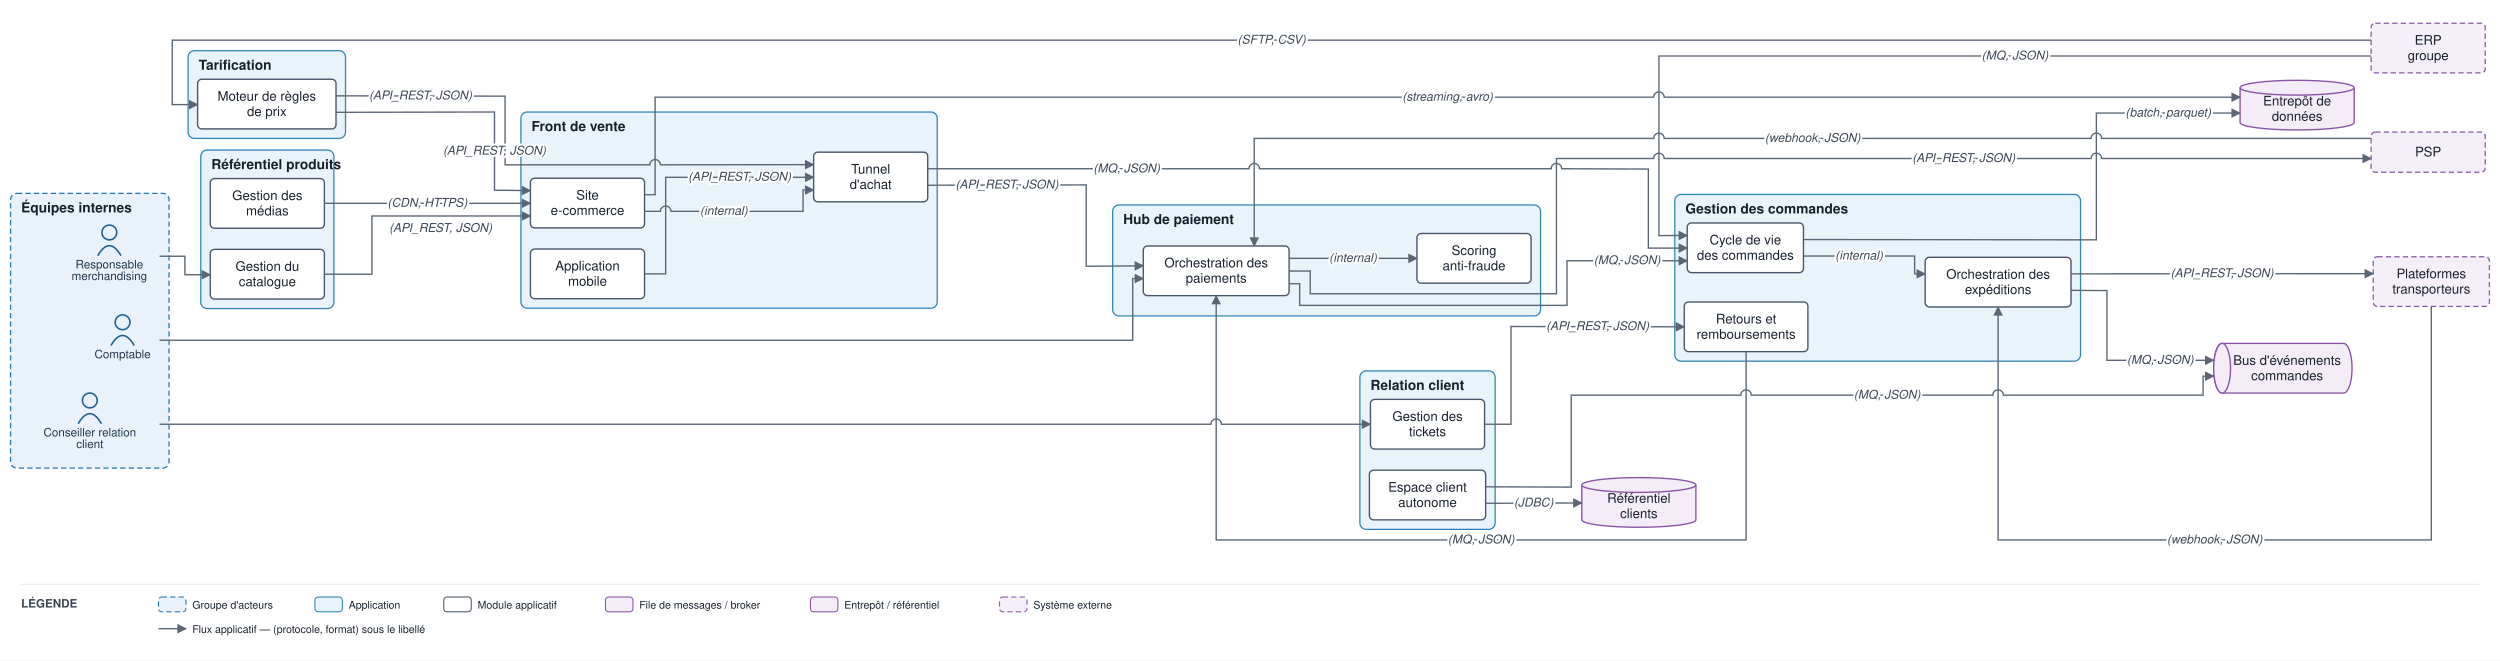
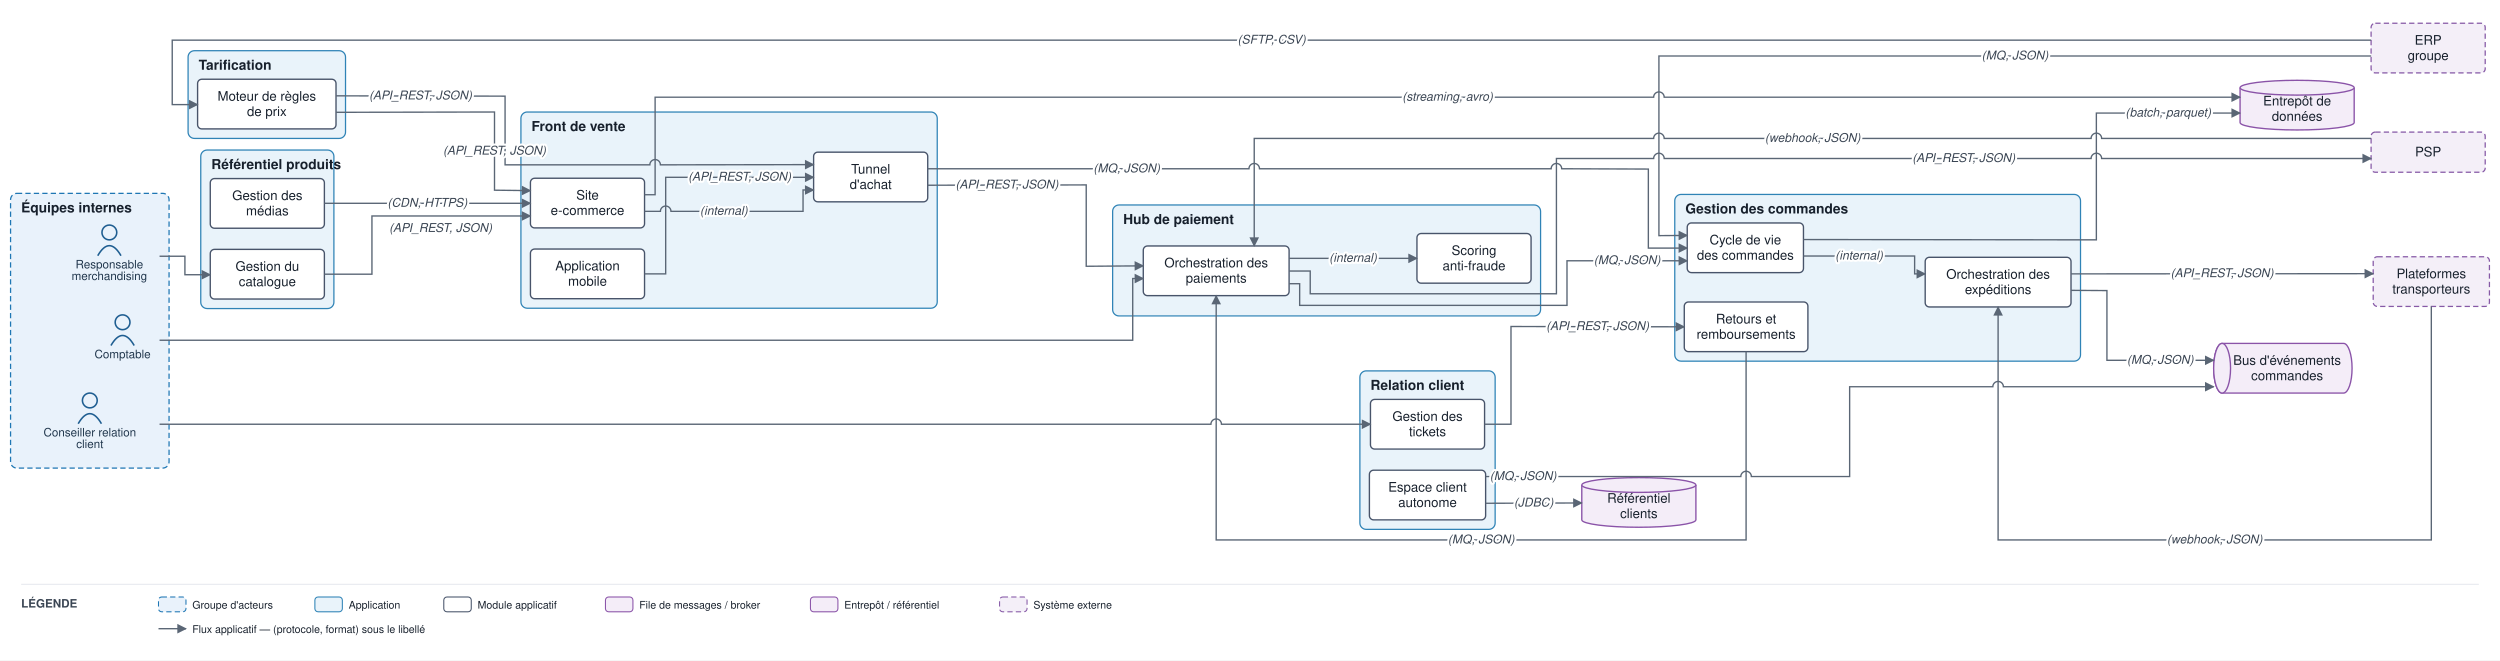
<svg xmlns="http://www.w3.org/2000/svg" viewBox="0 0 2366 625" font-family="Helvetica,Arial,sans-serif">
  <defs>
    <marker id="arr" viewBox="0 0 10 10" refX="9" refY="5" markerWidth="7" markerHeight="7" orient="auto-start-reverse">
      <path d="M0,0 L10,5 L0,10 z" fill="#5a6675" />
    </marker>
  </defs>
  <rect width="2366" height="625" fill="#ffffff" />
  <rect x="10" y="183" width="150" height="260" rx="6" fill="#e9f2fb" stroke="#1f77b4" stroke-width="1.2" stroke-dasharray="5 3" />
  <text x="20" y="201" font-size="13" font-weight="bold" fill="#17202c">Équipes internes</text>
  <rect x="493" y="106" width="394" height="185.7" rx="6" fill="#e9f3fa" stroke="#2f83b6" stroke-width="1.2" />
  <text x="503" y="124" font-size="13" font-weight="bold" fill="#17202c">Front de vente</text>
  <rect x="1585" y="184" width="384" height="157.8" rx="6" fill="#e9f3fa" stroke="#2f83b6" stroke-width="1.2" />
  <text x="1595" y="202" font-size="13" font-weight="bold" fill="#17202c">Gestion des commandes</text>
  <rect x="190" y="142" width="126" height="150" rx="6" fill="#e9f3fa" stroke="#2f83b6" stroke-width="1.2" />
  <text x="200" y="160" font-size="13" font-weight="bold" fill="#17202c">Référentiel produits</text>
  <rect x="178" y="48" width="149" height="83" rx="6" fill="#e9f3fa" stroke="#2f83b6" stroke-width="1.2" />
  <text x="188" y="66" font-size="13" font-weight="bold" fill="#17202c">Tarification</text>
  <rect x="1053" y="194" width="405" height="105" rx="6" fill="#e9f3fa" stroke="#2f83b6" stroke-width="1.2" />
  <text x="1063" y="212" font-size="13" font-weight="bold" fill="#17202c">Hub de paiement</text>
  <rect x="1287" y="351" width="128" height="150" rx="6" fill="#e9f3fa" stroke="#2f83b6" stroke-width="1.2" />
  <text x="1297" y="369" font-size="13" font-weight="bold" fill="#17202c">Relation client</text>
  <circle cx="103.5" cy="220" r="7" fill="none" stroke="#1f5e91" stroke-width="1.5" />
  <path d="M 92.5 242 q 11 -19 22 0" fill="none" stroke="#1f5e91" stroke-width="1.5" />
  <text x="103.5" y="254" font-size="11" text-anchor="middle" fill="#20364c">Responsable</text>
  <text x="103.5" y="265" font-size="11" text-anchor="middle" fill="#20364c">merchandising</text>
  <circle cx="85" cy="379" r="7" fill="none" stroke="#1f5e91" stroke-width="1.5" />
  <path d="M 74 401 q 11 -19 22 0" fill="none" stroke="#1f5e91" stroke-width="1.5" />
  <text x="85" y="413" font-size="11" text-anchor="middle" fill="#20364c">Conseiller relation</text>
  <text x="85" y="424" font-size="11" text-anchor="middle" fill="#20364c">client</text>
  <circle cx="116" cy="305" r="7" fill="none" stroke="#1f5e91" stroke-width="1.5" />
  <path d="M 105 327 q 11 -19 22 0" fill="none" stroke="#1f5e91" stroke-width="1.5" />
  <text x="116" y="339" font-size="11" text-anchor="middle" fill="#20364c">Comptable</text>
  <rect x="502" y="168.7" width="108" height="47" rx="4" fill="#ffffff" stroke="#48546a" stroke-width="1.3" />
  <text x="556" y="188.9" font-size="12.5" text-anchor="middle" fill="#17202c">Site</text>
  <text x="556" y="203.4" font-size="12.5" text-anchor="middle" fill="#17202c">e-commerce</text>
  <rect x="502" y="235.7" width="108" height="47" rx="4" fill="#ffffff" stroke="#48546a" stroke-width="1.3" />
  <text x="556" y="255.9" font-size="12.5" text-anchor="middle" fill="#17202c">Application</text>
  <text x="556" y="270.4" font-size="12.5" text-anchor="middle" fill="#17202c">mobile</text>
  <rect x="770" y="144" width="108" height="47" rx="4" fill="#ffffff" stroke="#48546a" stroke-width="1.3" />
  <text x="824" y="164.3" font-size="12.5" text-anchor="middle" fill="#17202c">Tunnel</text>
  <text x="824" y="178.8" font-size="12.5" text-anchor="middle" fill="#17202c">d'achat</text>
  <rect x="1596.8" y="211" width="110" height="47" rx="4" fill="#ffffff" stroke="#48546a" stroke-width="1.3" />
  <text x="1651.8" y="231.3" font-size="12.5" text-anchor="middle" fill="#17202c">Cycle de vie</text>
  <text x="1651.8" y="245.8" font-size="12.5" text-anchor="middle" fill="#17202c">des commandes</text>
  <rect x="1822" y="243.5" width="138" height="47" rx="4" fill="#ffffff" stroke="#48546a" stroke-width="1.3" />
  <text x="1891" y="263.8" font-size="12.5" text-anchor="middle" fill="#17202c">Orchestration des</text>
  <text x="1891" y="278.3" font-size="12.5" text-anchor="middle" fill="#17202c">expéditions</text>
  <rect x="1594" y="285.8" width="117" height="47" rx="4" fill="#ffffff" stroke="#48546a" stroke-width="1.3" />
  <text x="1652.5" y="306.1" font-size="12.5" text-anchor="middle" fill="#17202c">Retours et</text>
  <text x="1652.5" y="320.6" font-size="12.5" text-anchor="middle" fill="#17202c">remboursements</text>
  <rect x="199" y="236" width="108" height="47" rx="4" fill="#ffffff" stroke="#48546a" stroke-width="1.3" />
  <text x="253" y="256.3" font-size="12.5" text-anchor="middle" fill="#17202c">Gestion du</text>
  <text x="253" y="270.8" font-size="12.5" text-anchor="middle" fill="#17202c">catalogue</text>
  <rect x="199" y="169" width="108" height="47" rx="4" fill="#ffffff" stroke="#48546a" stroke-width="1.3" />
  <text x="253" y="189.3" font-size="12.5" text-anchor="middle" fill="#17202c">Gestion des</text>
  <text x="253" y="203.8" font-size="12.5" text-anchor="middle" fill="#17202c">médias</text>
  <rect x="187" y="75" width="131" height="47" rx="4" fill="#ffffff" stroke="#48546a" stroke-width="1.3" />
  <text x="252.5" y="95.3" font-size="12.5" text-anchor="middle" fill="#17202c">Moteur de règles</text>
  <text x="252.5" y="109.8" font-size="12.5" text-anchor="middle" fill="#17202c">de prix</text>
  <rect x="1082" y="232.8" width="138" height="47" rx="4" fill="#ffffff" stroke="#48546a" stroke-width="1.3" />
  <text x="1151" y="253" font-size="12.5" text-anchor="middle" fill="#17202c">Orchestration des</text>
  <text x="1151" y="267.5" font-size="12.5" text-anchor="middle" fill="#17202c">paiements</text>
  <rect x="1341" y="221" width="108" height="47" rx="4" fill="#ffffff" stroke="#48546a" stroke-width="1.3" />
  <text x="1395" y="241.3" font-size="12.5" text-anchor="middle" fill="#17202c">Scoring</text>
  <text x="1395" y="255.8" font-size="12.5" text-anchor="middle" fill="#17202c">anti-fraude</text>
  <rect x="1297" y="378" width="108" height="47" rx="4" fill="#ffffff" stroke="#48546a" stroke-width="1.3" />
  <text x="1351" y="398.3" font-size="12.5" text-anchor="middle" fill="#17202c">Gestion des</text>
  <text x="1351" y="412.8" font-size="12.5" text-anchor="middle" fill="#17202c">tickets</text>
  <rect x="1296" y="445" width="110" height="47" rx="4" fill="#ffffff" stroke="#48546a" stroke-width="1.3" />
  <text x="1351" y="465.3" font-size="12.5" text-anchor="middle" fill="#17202c">Espace client</text>
  <text x="1351" y="479.8" font-size="12.5" text-anchor="middle" fill="#17202c">autonome</text>
  <path d="M 2103 325 h 115 a 8 23.5 0 0 1 0 47 h -115 a 8 23.5 0 0 1 0 -47" fill="#f4edf8" stroke="#8a53a8" stroke-width="1.3" />
  <ellipse cx="2103" cy="348.5" rx="8" ry="23.5" fill="#f4edf8" stroke="#8a53a8" stroke-width="1.3" />
  <text x="2164.5" y="345.3" font-size="12.5" text-anchor="middle" fill="#17202c">Bus d'événements</text>
  <text x="2164.5" y="359.8" font-size="12.5" text-anchor="middle" fill="#17202c">commandes</text>
  <path d="M 2120 83 v 33 a 54 7 0 0 0 108 0 v -33" fill="#f4edf8" stroke="#8a53a8" stroke-width="1.3" />
  <ellipse cx="2174" cy="83" rx="54" ry="7" fill="#f4edf8" stroke="#8a53a8" stroke-width="1.3" />
  <text x="2174" y="99.8" font-size="12.5" text-anchor="middle" fill="#17202c">Entrepôt de</text>
  <text x="2174" y="114.3" font-size="12.5" text-anchor="middle" fill="#17202c">données</text>
  <path d="M 1497 459 v 33 a 54 7 0 0 0 108 0 v -33" fill="#f4edf8" stroke="#8a53a8" stroke-width="1.3" />
  <ellipse cx="1551" cy="459" rx="54" ry="7" fill="#f4edf8" stroke="#8a53a8" stroke-width="1.3" />
  <text x="1551" y="475.8" font-size="12.5" text-anchor="middle" fill="#17202c">Référentiel</text>
  <text x="1551" y="490.3" font-size="12.5" text-anchor="middle" fill="#17202c">clients</text>
  <rect x="2244" y="125" width="108" height="38" rx="4" fill="#f4eff8" stroke="#8659a6" stroke-width="1.2" stroke-dasharray="5 3" />
  <text x="2298" y="148" font-size="12.5" text-anchor="middle" fill="#17202c">PSP</text>
  <rect x="2246" y="243" width="110" height="47" rx="4" fill="#f4eff8" stroke="#8659a6" stroke-width="1.2" stroke-dasharray="5 3" />
  <text x="2301" y="263.3" font-size="12.5" text-anchor="middle" fill="#17202c">Plateformes</text>
  <text x="2301" y="277.8" font-size="12.5" text-anchor="middle" fill="#17202c">transporteurs</text>
  <rect x="2244" y="22" width="108" height="47" rx="4" fill="#f4eff8" stroke="#8659a6" stroke-width="1.2" stroke-dasharray="5 3" />
  <text x="2298" y="42.3" font-size="12.5" text-anchor="middle" fill="#17202c">ERP</text>
  <text x="2298" y="56.8" font-size="12.5" text-anchor="middle" fill="#17202c">groupe</text>
  <path d="M 151 242.5 L 175 242.5 L 175 260 L 199 260" fill="none" stroke="#5a6675" stroke-width="1.3" marker-end="url(#arr)" />
  <path d="M 307 259.5 L 352 259.5 L 352 204.4 L 502 204.4" fill="none" stroke="#5a6675" stroke-width="1.3" marker-end="url(#arr)" />
  <path d="M 307 192.4 L 502 192.4" fill="none" stroke="#5a6675" stroke-width="1.3" marker-end="url(#arr)" />
  <path d="M 318 106.3 L 468 106 L 468 180 L 502 180.4" fill="none" stroke="#5a6675" stroke-width="1.3" marker-end="url(#arr)" />
  <path d="M 318 90.7 L 478 91 L 478 156 L 615 156 A 5 5 0 0 1 625 156 L 770 155.8" fill="none" stroke="#5a6675" stroke-width="1.3" marker-end="url(#arr)" />
  <path d="M 2244 38 L 163 38 L 163 99 L 187 99" fill="none" stroke="#5a6675" stroke-width="1.3" marker-end="url(#arr)" />
  <path d="M 610 200 L 625 200 A 5 5 0 0 1 635 200 L 760 200 L 760 179.8 L 770 179.8" fill="none" stroke="#5a6675" stroke-width="1.3" marker-end="url(#arr)" />
  <path d="M 610 259.2 L 630 259.2 L 630 167.8 L 770 167.8" fill="none" stroke="#5a6675" stroke-width="1.3" marker-end="url(#arr)" />
  <path d="M 878 159.7 L 1182 159.7 A 5 5 0 0 1 1192 159.7 L 1468 159.7 A 5 5 0 0 1 1478 159.7 L 1560 160 L 1560 234.8 L 1596.8 234.8" fill="none" stroke="#5a6675" stroke-width="1.3" marker-end="url(#arr)" />
  <path d="M 878 175.3 L 1028 175 L 1028 252 L 1082 251.6" fill="none" stroke="#5a6675" stroke-width="1.3" marker-end="url(#arr)" />
  <path d="M 1220 244.5 L 1341 244.5" fill="none" stroke="#5a6675" stroke-width="1.3" marker-end="url(#arr)" />
  <path d="M 1220 256.5 L 1240 256.5 L 1240 278 L 1473 278 L 1473 150 L 1565 150 A 5 5 0 0 1 1575 150 L 1979 150 A 5 5 0 0 1 1989 150 L 2244 150" fill="none" stroke="#5a6675" stroke-width="1.3" marker-end="url(#arr)" />
  <path d="M 2244 131 L 1989 131 A 5 5 0 0 0 1979 131 L 1575 131 A 5 5 0 0 0 1565 131 L 1187 131 L 1187 232.8" fill="none" stroke="#5a6675" stroke-width="1.3" marker-end="url(#arr)" />
  <path d="M 1220 268.5 L 1230 268.5 L 1230 289 L 1483 289 L 1483 246.8 L 1596.8 246.8" fill="none" stroke="#5a6675" stroke-width="1.3" marker-end="url(#arr)" />
  <path d="M 1706.8 242.3 L 1812 242.3 L 1812 259.2 L 1822 259.2" fill="none" stroke="#5a6675" stroke-width="1.3" marker-end="url(#arr)" />
  <path d="M 1960 259.2 L 2246 259" fill="none" stroke="#5a6675" stroke-width="1.3" marker-end="url(#arr)" />
  <path d="M 2301 290 L 2301 511 L 1891 511 L 1891 290.5" fill="none" stroke="#5a6675" stroke-width="1.3" marker-end="url(#arr)" />
  <path d="M 1960 274.8 L 1994 275 L 1994 341 L 2095 341" fill="none" stroke="#5a6675" stroke-width="1.3" marker-end="url(#arr)" />
-   <path d="M 1406 460.7 L 1487 461 L 1487 374 L 1647.5 374 A 5 5 0 0 1 1657.5 374 L 1886 374 A 5 5 0 0 1 1896 374 L 2085 374 L 2085 356 L 2095 356" fill="none" stroke="#5a6675" stroke-width="1.3" marker-end="url(#arr)" />
+   <path d="M 1406 451 L 1647.5 451 A 5 5 0 0 1 1657.5 451 L 1750.5 451 L 1750.5 366 L 1886 366 A 5 5 0 0 1 1896 366 L 2095 366" fill="none" stroke="#5a6675" stroke-width="1.3" marker-end="url(#arr)" />
  <path d="M 151 401.5 L 1146 401.5 A 5 5 0 0 1 1156 401.5 L 1297 401.5" fill="none" stroke="#5a6675" stroke-width="1.3" marker-end="url(#arr)" />
  <path d="M 1405 401.5 L 1430 401.5 L 1430 309 L 1594 309.3" fill="none" stroke="#5a6675" stroke-width="1.3" marker-end="url(#arr)" />
  <path d="M 1652.5 332.8 L 1652.5 511 L 1151 511 L 1151 279.8" fill="none" stroke="#5a6675" stroke-width="1.3" marker-end="url(#arr)" />
  <path d="M 1406 476.3 L 1497 476" fill="none" stroke="#5a6675" stroke-width="1.3" marker-end="url(#arr)" />
  <path d="M 1706.8 226.7 L 1984 227 L 1984 107 L 2120 107" fill="none" stroke="#5a6675" stroke-width="1.3" marker-end="url(#arr)" />
  <path d="M 610 184.3 L 620 184.3 L 620 92 L 1565 92 A 5 5 0 0 1 1575 92 L 2120 92" fill="none" stroke="#5a6675" stroke-width="1.3" marker-end="url(#arr)" />
  <path d="M 151 322 L 1072 322 L 1072 263.6 L 1082 263.6" fill="none" stroke="#5a6675" stroke-width="1.3" marker-end="url(#arr)" />
  <path d="M 2244 53 L 1570 53 L 1570 223 L 1596.8 222.8" fill="none" stroke="#5a6675" stroke-width="1.3" marker-end="url(#arr)" />
  <text x="417" y="219.5" font-size="11.5" text-anchor="middle" fill="#3a4553" font-style="italic" stroke="#ffffff" stroke-width="4" paint-order="stroke" stroke-linejoin="round">(API_REST, JSON)</text>
  <text x="404.5" y="195.7" font-size="11.5" text-anchor="middle" fill="#3a4553" font-style="italic" stroke="#ffffff" stroke-width="4" paint-order="stroke" stroke-linejoin="round">(CDN, HTTPS)</text>
  <text x="468" y="146.3" font-size="11.5" text-anchor="middle" fill="#3a4553" font-style="italic" stroke="#ffffff" stroke-width="4" paint-order="stroke" stroke-linejoin="round">(API_REST, JSON)</text>
  <text x="398" y="94.1" font-size="11.5" text-anchor="middle" fill="#3a4553" font-style="italic" stroke="#ffffff" stroke-width="4" paint-order="stroke" stroke-linejoin="round">(API_REST, JSON)</text>
  <text x="1203.5" y="41.3" font-size="11.5" text-anchor="middle" fill="#3a4553" font-style="italic" stroke="#ffffff" stroke-width="4" paint-order="stroke" stroke-linejoin="round">(SFTP, CSV)</text>
  <text x="685" y="203.3" font-size="11.5" text-anchor="middle" fill="#3a4553" font-style="italic" stroke="#ffffff" stroke-width="4" paint-order="stroke" stroke-linejoin="round">(internal)</text>
  <text x="700" y="171" font-size="11.5" text-anchor="middle" fill="#3a4553" font-style="italic" stroke="#ffffff" stroke-width="4" paint-order="stroke" stroke-linejoin="round">(API_REST, JSON)</text>
  <text x="1066.3" y="163.1" font-size="11.5" text-anchor="middle" fill="#3a4553" font-style="italic" stroke="#ffffff" stroke-width="4" paint-order="stroke" stroke-linejoin="round">(MQ, JSON)</text>
  <text x="953" y="178.4" font-size="11.5" text-anchor="middle" fill="#3a4553" font-style="italic" stroke="#ffffff" stroke-width="4" paint-order="stroke" stroke-linejoin="round">(API_REST, JSON)</text>
  <text x="1280.5" y="247.8" font-size="11.5" text-anchor="middle" fill="#3a4553" font-style="italic" stroke="#ffffff" stroke-width="4" paint-order="stroke" stroke-linejoin="round">(internal)</text>
  <text x="1858.5" y="153.3" font-size="11.5" text-anchor="middle" fill="#3a4553" font-style="italic" stroke="#ffffff" stroke-width="4" paint-order="stroke" stroke-linejoin="round">(API_REST, JSON)</text>
  <text x="1715.5" y="134.3" font-size="11.5" text-anchor="middle" fill="#3a4553" font-style="italic" stroke="#ffffff" stroke-width="4" paint-order="stroke" stroke-linejoin="round">(webhook, JSON)</text>
  <text x="1539.9" y="250" font-size="11.5" text-anchor="middle" fill="#3a4553" font-style="italic" stroke="#ffffff" stroke-width="4" paint-order="stroke" stroke-linejoin="round">(MQ, JSON)</text>
  <text x="1759.4" y="245.6" font-size="11.5" text-anchor="middle" fill="#3a4553" font-style="italic" stroke="#ffffff" stroke-width="4" paint-order="stroke" stroke-linejoin="round">(internal)</text>
  <text x="2103" y="262.3" font-size="11.5" text-anchor="middle" fill="#3a4553" font-style="italic" stroke="#ffffff" stroke-width="4" paint-order="stroke" stroke-linejoin="round">(API_REST, JSON)</text>
  <text x="2096" y="514.3" font-size="11.5" text-anchor="middle" fill="#3a4553" font-style="italic" stroke="#ffffff" stroke-width="4" paint-order="stroke" stroke-linejoin="round">(webhook, JSON)</text>
  <text x="2044.5" y="344.3" font-size="11.5" text-anchor="middle" fill="#3a4553" font-style="italic" stroke="#ffffff" stroke-width="4" paint-order="stroke" stroke-linejoin="round">(MQ, JSON)</text>
-   <text x="1786" y="377.3" font-size="11.5" text-anchor="middle" fill="#3a4553" font-style="italic" stroke="#ffffff" stroke-width="4" paint-order="stroke" stroke-linejoin="round">(MQ, JSON)</text>
+   <text x="1441.5" y="454.3" font-size="11.5" text-anchor="middle" fill="#3a4553" font-style="italic" stroke="#ffffff" stroke-width="4" paint-order="stroke" stroke-linejoin="round">(MQ, JSON)</text>
  <text x="1512" y="312.4" font-size="11.5" text-anchor="middle" fill="#3a4553" font-style="italic" stroke="#ffffff" stroke-width="4" paint-order="stroke" stroke-linejoin="round">(API_REST, JSON)</text>
  <text x="1401.8" y="514.3" font-size="11.5" text-anchor="middle" fill="#3a4553" font-style="italic" stroke="#ffffff" stroke-width="4" paint-order="stroke" stroke-linejoin="round">(MQ, JSON)</text>
  <text x="1451.5" y="479.4" font-size="11.5" text-anchor="middle" fill="#3a4553" font-style="italic" stroke="#ffffff" stroke-width="4" paint-order="stroke" stroke-linejoin="round">(JDBC)</text>
  <text x="2052" y="110.3" font-size="11.5" text-anchor="middle" fill="#3a4553" font-style="italic" stroke="#ffffff" stroke-width="4" paint-order="stroke" stroke-linejoin="round">(batch, parquet)</text>
  <text x="1370" y="95.3" font-size="11.5" text-anchor="middle" fill="#3a4553" font-style="italic" stroke="#ffffff" stroke-width="4" paint-order="stroke" stroke-linejoin="round">(streaming, avro)</text>
  <text x="1907" y="56.3" font-size="11.5" text-anchor="middle" fill="#3a4553" font-style="italic" stroke="#ffffff" stroke-width="4" paint-order="stroke" stroke-linejoin="round">(MQ, JSON)</text>
  <line x1="20" y1="553" x2="2346" y2="553" stroke="#e6e9ee" stroke-width="1" />
  <text x="20" y="575" font-size="11" font-weight="bold" fill="#3a4553">LÉGENDE</text>
  <rect x="150" y="565" width="26" height="14" rx="3" fill="#e9f2fb" stroke="#1f77b4" stroke-dasharray="5 3" />
  <text x="182" y="576" font-size="10" fill="#17202c">Groupe d'acteurs</text>
  <rect x="298" y="565" width="26" height="14" rx="3" fill="#e9f3fa" stroke="#2f83b6" />
  <text x="330" y="576" font-size="10" fill="#17202c">Application</text>
  <rect x="420" y="565" width="26" height="14" rx="3" fill="#ffffff" stroke="#48546a" />
  <text x="452" y="576" font-size="10" fill="#17202c">Module applicatif</text>
  <rect x="573" y="565" width="26" height="14" rx="3" fill="#f4edf8" stroke="#8a53a8" />
  <text x="605" y="576" font-size="10" fill="#17202c">File de messages / broker</text>
  <rect x="767" y="565" width="26" height="14" rx="3" fill="#f4edf8" stroke="#8a53a8" />
  <text x="799" y="576" font-size="10" fill="#17202c">Entrepôt / référentiel</text>
  <rect x="946" y="565" width="26" height="14" rx="3" fill="#f4eff8" stroke="#8659a6" stroke-dasharray="5 3" />
  <text x="978" y="576" font-size="10" fill="#17202c">Système externe</text>
  <line x1="150" y1="595" x2="176" y2="595" stroke="#5a6675" stroke-width="1.3" marker-end="url(#arr)" />
  <text x="182" y="599" font-size="10" fill="#17202c">Flux applicatif — (protocole, format) sous le libellé</text>
</svg>
